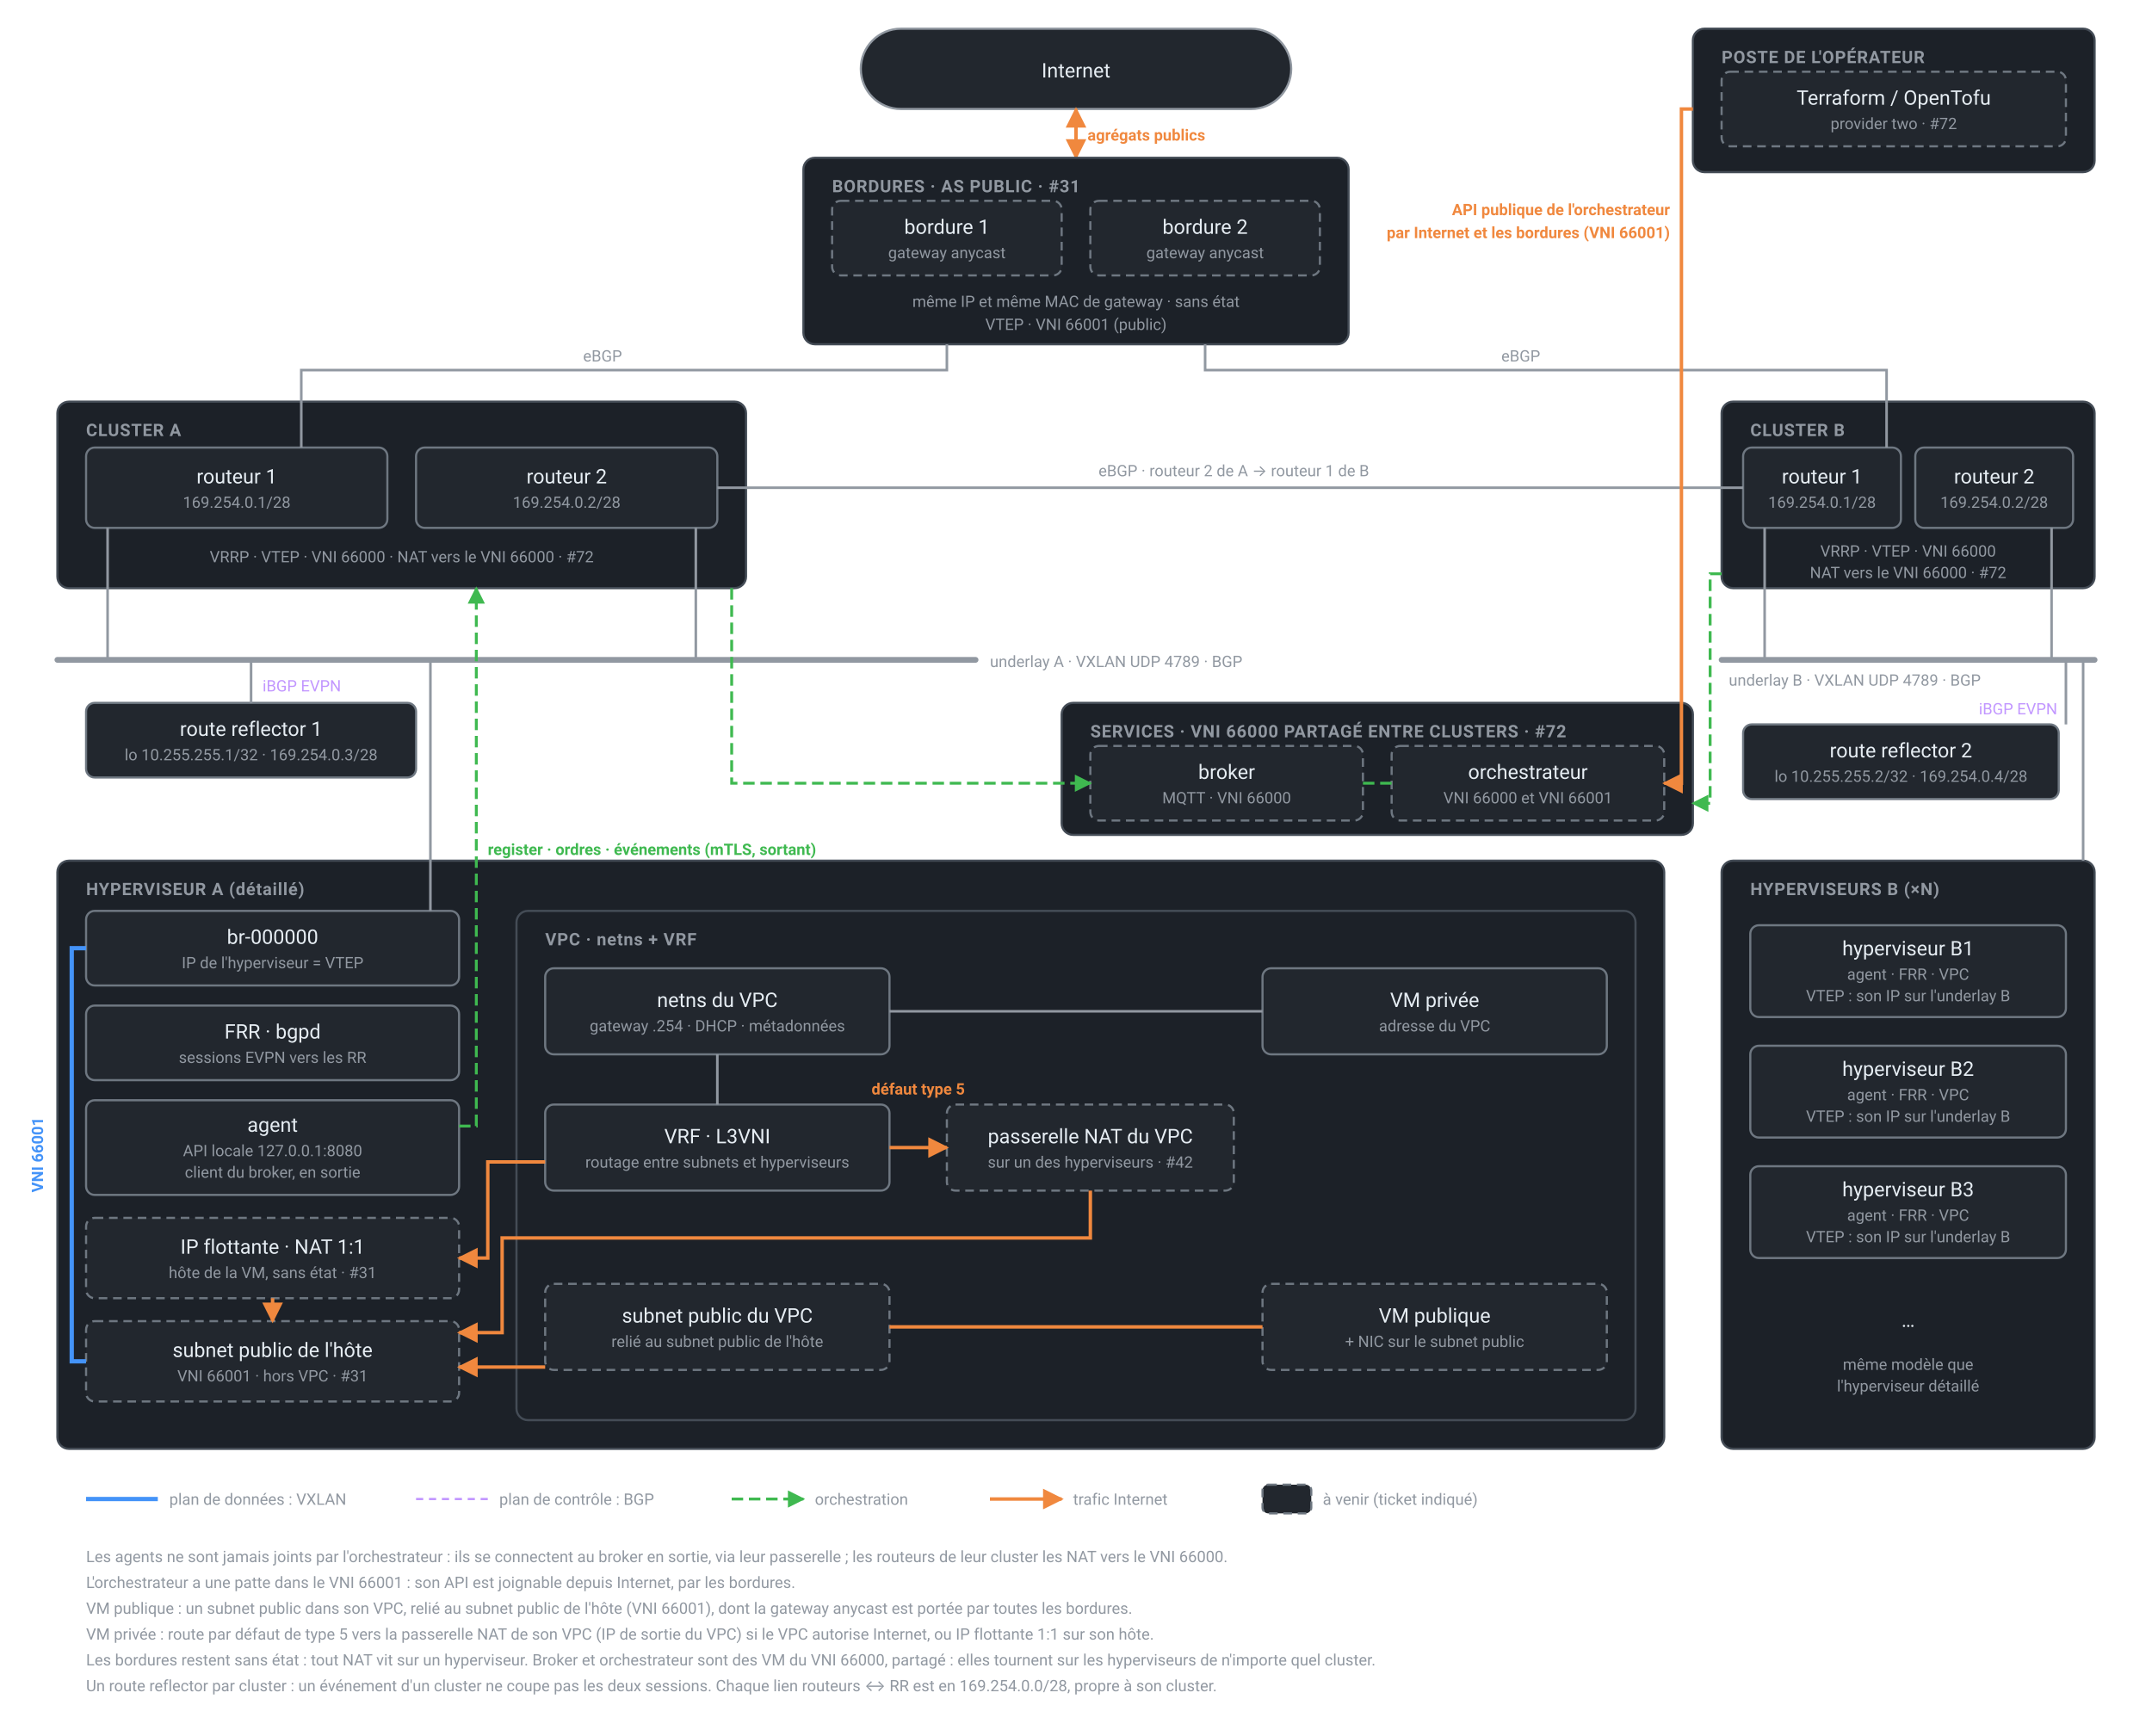
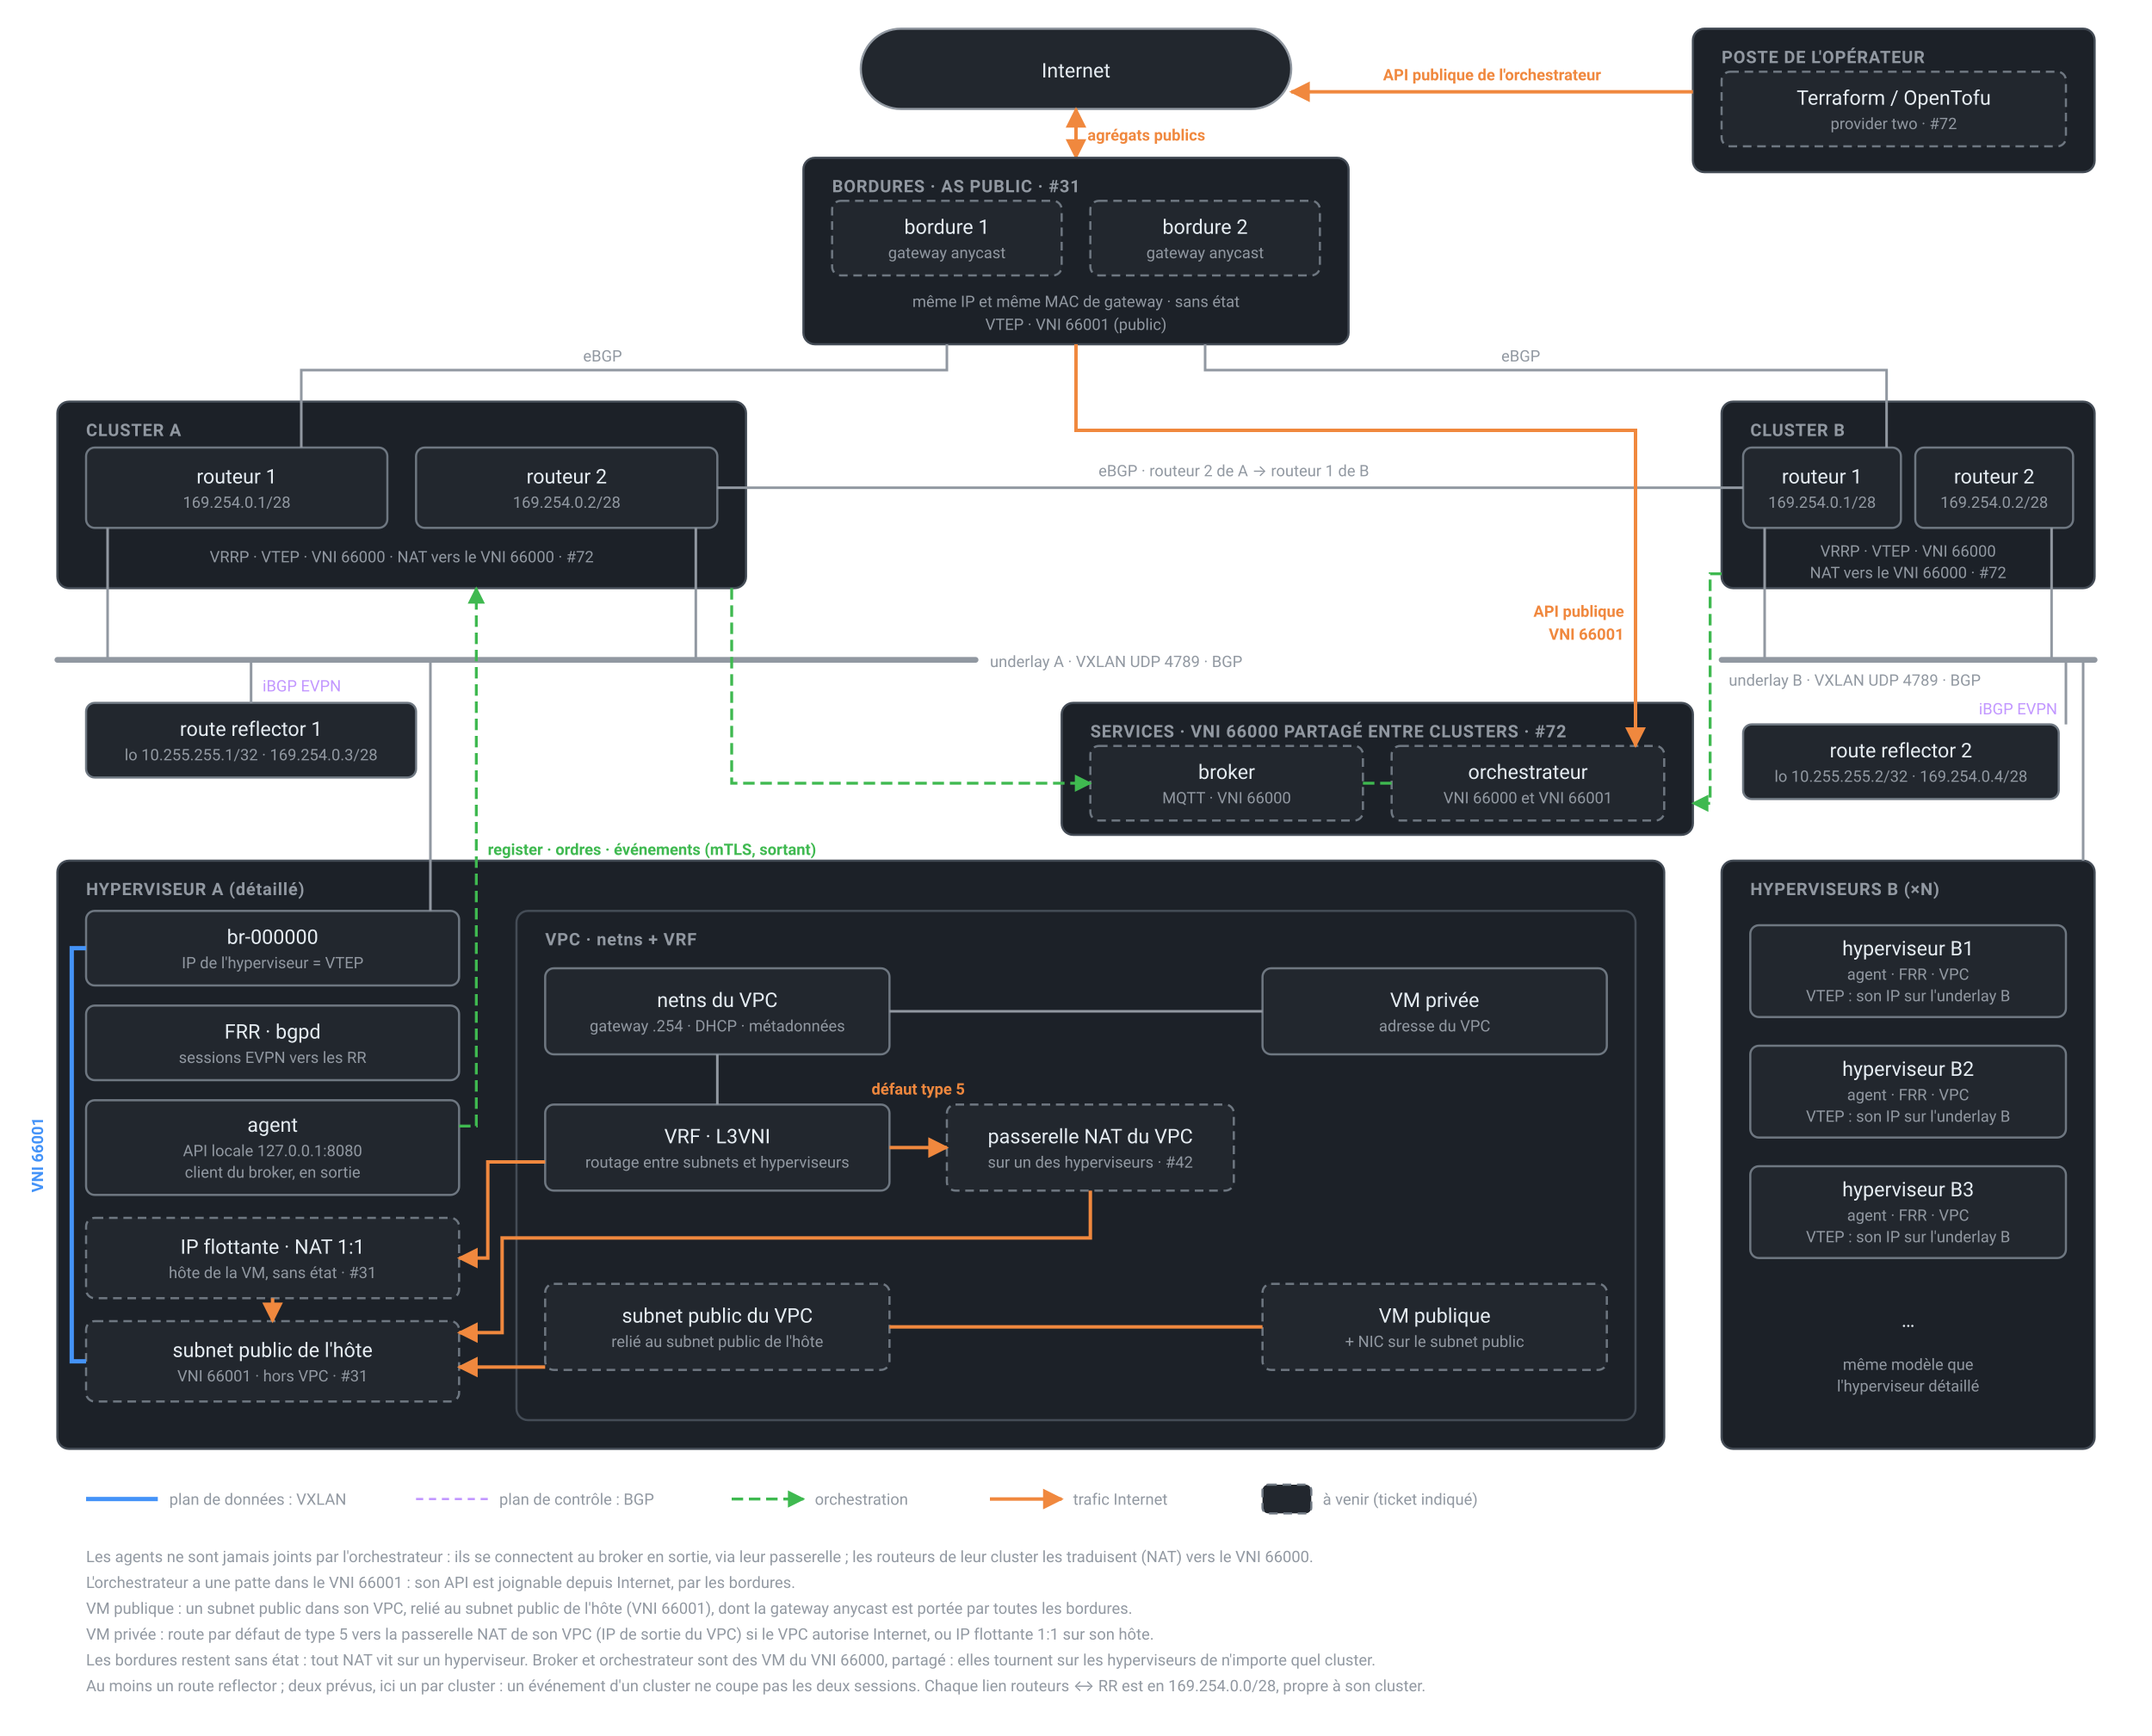
- <svg xmlns="http://www.w3.org/2000/svg" viewBox="0 0 1500 1210" width="1500" height="1210" role="img" aria-label="Vue d'ensemble : Internet, bordures, routeurs du cluster, services, orchestration et hyperviseurs">
+ <svg xmlns="http://www.w3.org/2000/svg" viewBox="0 0 1500 1210" width="1500" height="1210" role="img" aria-label="Vue d'ensemble : Internet, bordures, deux clusters, route reflectors, services partagés et hyperviseurs">
  <style>
    .lbl { font-family: -apple-system, "Segoe UI", Roboto, sans-serif; font-size: 14px; fill: #e6edf3; }
    .sub { font-family: -apple-system, "Segoe UI", Roboto, sans-serif; font-size: 11px; fill: #9198a1; }
    .grp { font-family: -apple-system, "Segoe UI", Roboto, sans-serif; font-size: 12px; font-weight: 600; fill: #9198a1; letter-spacing: .04em; }
    .ctrlt { font-family: -apple-system, "Segoe UI", Roboto, sans-serif; font-size: 11px; fill: #c297ff; }
    .datat { font-family: -apple-system, "Segoe UI", Roboto, sans-serif; font-size: 11px; font-weight: 600; fill: #4493f8; }
    .orcht { font-family: -apple-system, "Segoe UI", Roboto, sans-serif; font-size: 11px; font-weight: 600; fill: #3fb950; }
    .nett { font-family: -apple-system, "Segoe UI", Roboto, sans-serif; font-size: 11px; font-weight: 600; fill: #f0883e; }
    .box { fill: #22272e; stroke: #6e7781; stroke-width: 1.5; }
    .future { fill: #22272e; stroke: #6e7781; stroke-width: 1.5; stroke-dasharray: 6 4; }
    .group { fill: #1c2128; stroke: #444c56; stroke-width: 1.5; }
    .pill { fill: #22272e; stroke: #9198a1; stroke-width: 1.5; }
    .bus { stroke: #9198a1; stroke-width: 4; fill: none; stroke-linecap: round; }
    .link { stroke: #9198a1; stroke-width: 1.8; fill: none; }
    .ctrl { stroke: #c297ff; stroke-width: 1.6; fill: none; stroke-dasharray: 5 4; }
    .data { stroke: #4493f8; stroke-width: 3; fill: none; }
    .orch { stroke: #3fb950; stroke-width: 2; fill: none; stroke-dasharray: 8 4; }
    .net { stroke: #f0883e; stroke-width: 2.4; fill: none; }
    .head-ctrl { fill: #c297ff; }
    .head-data { fill: #4493f8; }
    .head-orch { fill: #3fb950; }
    .head-net { fill: #f0883e; }
  </style>
  <defs>
    <marker id="a-ctrl" viewBox="0 0 10 10" refX="9" refY="5" markerWidth="7" markerHeight="7" orient="auto-start-reverse">
      <path class="head-ctrl" d="M0 0 L10 5 L0 10 z" />
    </marker>
    <marker id="a-data" viewBox="0 0 10 10" refX="9" refY="5" markerWidth="5" markerHeight="5" orient="auto-start-reverse">
      <path class="head-data" d="M0 0 L10 5 L0 10 z" />
    </marker>
    <marker id="a-orch" viewBox="0 0 10 10" refX="9" refY="5" markerWidth="6" markerHeight="6" orient="auto-start-reverse">
      <path class="head-orch" d="M0 0 L10 5 L0 10 z" />
    </marker>
    <marker id="a-net" viewBox="0 0 10 10" refX="9" refY="5" markerWidth="6" markerHeight="6" orient="auto-start-reverse">
      <path class="head-net" d="M0 0 L10 5 L0 10 z" />
    </marker>
  </defs>
  <rect class="pill" x="600" y="20" width="300" height="56" rx="28" />
  <text class="lbl" x="750" y="54" text-anchor="middle">Internet</text>
  <path class="net" d="M750 76 V110" marker-start="url(#a-net)" marker-end="url(#a-net)" />
  <text class="nett" x="758" y="98" text-anchor="start">agrégats publics</text>
  <rect class="group" x="560" y="110" width="380" height="130" rx="8" />
  <text class="grp" x="580" y="134">BORDURES · AS PUBLIC · #31</text>
  <rect class="future" x="580" y="140" width="160" height="52" rx="6" />
  <text class="lbl" x="660.0" y="163.0" text-anchor="middle">bordure 1</text>
  <text class="sub" x="660.0" y="180.0" text-anchor="middle">gateway anycast</text>
  <rect class="future" x="760" y="140" width="160" height="52" rx="6" />
  <text class="lbl" x="840.0" y="163.0" text-anchor="middle">bordure 2</text>
  <text class="sub" x="840.0" y="180.0" text-anchor="middle">gateway anycast</text>
  <text class="sub" x="750" y="214" text-anchor="middle">même IP et même MAC de gateway · sans état</text>
  <text class="sub" x="750" y="230" text-anchor="middle">VTEP · VNI 66001 (public)</text>
  <rect class="group" x="1180" y="20" width="280" height="100" rx="8" />
  <text class="grp" x="1200" y="44">POSTE DE L'OPÉRATEUR</text>
  <rect class="future" x="1200" y="50" width="240" height="52" rx="6" />
  <text class="lbl" x="1320.0" y="73.0" text-anchor="middle">Terraform / OpenTofu</text>
  <text class="sub" x="1320.0" y="90.0" text-anchor="middle">provider two · #72</text>
-   <text class="nett" x="1164" y="150" text-anchor="end">API publique de l'orchestrateur</text>
-   <text class="nett" x="1164" y="166" text-anchor="end">par Internet et les bordures (VNI 66001)</text>
+   <path class="net" d="M1180 64 H900" marker-end="url(#a-net)" />
+   <text class="nett" x="1040" y="56" text-anchor="middle">API publique de l'orchestrateur</text>
  <rect class="group" x="40" y="280" width="480" height="130" rx="8" />
  <text class="grp" x="60" y="304">CLUSTER A</text>
  <rect class="box" x="60" y="312" width="210" height="56" rx="6" />
  <text class="lbl" x="165.0" y="337.0" text-anchor="middle">routeur 1</text>
  <text class="sub" x="165.0" y="354.0" text-anchor="middle">169.254.0.1/28</text>
  <rect class="box" x="290" y="312" width="210" height="56" rx="6" />
  <text class="lbl" x="395.0" y="337.0" text-anchor="middle">routeur 2</text>
  <text class="sub" x="395.0" y="354.0" text-anchor="middle">169.254.0.2/28</text>
  <text class="sub" x="280" y="392" text-anchor="middle">VRRP · VTEP · VNI 66000 · NAT vers le VNI 66000 · #72</text>
  <rect class="group" x="1200" y="280" width="260" height="130" rx="8" />
  <text class="grp" x="1220" y="304">CLUSTER B</text>
  <rect class="box" x="1215" y="312" width="110" height="56" rx="6" />
  <text class="lbl" x="1270.0" y="337.0" text-anchor="middle">routeur 1</text>
  <text class="sub" x="1270.0" y="354.0" text-anchor="middle">169.254.0.1/28</text>
  <rect class="box" x="1335" y="312" width="110" height="56" rx="6" />
  <text class="lbl" x="1390.0" y="337.0" text-anchor="middle">routeur 2</text>
  <text class="sub" x="1390.0" y="354.0" text-anchor="middle">169.254.0.2/28</text>
  <text class="sub" x="1330" y="388" text-anchor="middle">VRRP · VTEP · VNI 66000</text>
  <text class="sub" x="1330" y="403" text-anchor="middle">NAT vers le VNI 66000 · #72</text>
  <line class="bus" x1="1200" y1="460" x2="1460" y2="460" />
  <text class="sub" x="1205" y="478" text-anchor="start">underlay B · VXLAN UDP 4789 · BGP</text>
  <path class="link" d="M1230 368 V460" />
  <path class="link" d="M1430 368 V460" />
  <rect class="box" x="1215" y="505" width="220" height="52" rx="6" />
  <text class="lbl" x="1325.0" y="528.0" text-anchor="middle">route reflector 2</text>
  <text class="sub" x="1325.0" y="545.0" text-anchor="middle">lo 10.255.255.2/32 · 169.254.0.4/28</text>
  <path class="link" d="M1440 460 V505" />
  <text class="ctrlt" x="1434" y="498" text-anchor="end">iBGP EVPN</text>
  <rect class="group" x="1200" y="600" width="260" height="410" rx="8" />
  <text class="grp" x="1220" y="624">HYPERVISEURS B (×N)</text>
  <rect class="box" x="1220" y="645" width="220" height="64" rx="6" />
  <text class="lbl" x="1330.0" y="666.0" text-anchor="middle">hyperviseur B1</text>
  <text class="sub" x="1330.0" y="683.0" text-anchor="middle">agent · FRR · VPC</text>
  <text class="sub" x="1330.0" y="698.0" text-anchor="middle">VTEP : son IP sur l'underlay B</text>
  <rect class="box" x="1220" y="729" width="220" height="64" rx="6" />
  <text class="lbl" x="1330.0" y="750.0" text-anchor="middle">hyperviseur B2</text>
  <text class="sub" x="1330.0" y="767.0" text-anchor="middle">agent · FRR · VPC</text>
  <text class="sub" x="1330.0" y="782.0" text-anchor="middle">VTEP : son IP sur l'underlay B</text>
  <rect class="box" x="1220" y="813" width="220" height="64" rx="6" />
  <text class="lbl" x="1330.0" y="834.0" text-anchor="middle">hyperviseur B3</text>
  <text class="sub" x="1330.0" y="851.0" text-anchor="middle">agent · FRR · VPC</text>
  <text class="sub" x="1330.0" y="866.0" text-anchor="middle">VTEP : son IP sur l'underlay B</text>
  <text class="lbl" x="1330" y="925" text-anchor="middle">…</text>
  <text class="sub" x="1330" y="955" text-anchor="middle">même modèle que</text>
  <text class="sub" x="1330" y="970" text-anchor="middle">l'hyperviseur détaillé</text>
  <path class="link" d="M1452 460 V600" />
  <path class="link" d="M500 340 H1215" />
  <text class="sub" x="860" y="332" text-anchor="middle">eBGP · routeur 2 de A → routeur 1 de B</text>
  <path class="link" d="M660 240 V258 H210 V312" />
  <path class="link" d="M840 240 V258 H1315 V312" />
  <text class="sub" x="420" y="252" text-anchor="middle">eBGP</text>
  <text class="sub" x="1060" y="252" text-anchor="middle">eBGP</text>
  <line class="bus" x1="40" y1="460" x2="680" y2="460" />
  <text class="sub" x="690" y="465" text-anchor="start">underlay A · VXLAN UDP 4789 · BGP</text>
  <path class="link" d="M75 368 V460" />
  <path class="link" d="M485 368 V460" />
  <rect class="box" x="60" y="490" width="230" height="52" rx="6" />
  <text class="lbl" x="175.0" y="513.0" text-anchor="middle">route reflector 1</text>
  <text class="sub" x="175.0" y="530.0" text-anchor="middle">lo 10.255.255.1/32 · 169.254.0.3/28</text>
  <path class="link" d="M175 460 V490" />
  <text class="ctrlt" x="183" y="482" text-anchor="start">iBGP EVPN</text>
  <rect class="group" x="740" y="490" width="440" height="92" rx="8" />
  <text class="grp" x="760" y="514">SERVICES · VNI 66000 PARTAGÉ ENTRE CLUSTERS · #72</text>
  <rect class="future" x="760" y="520" width="190" height="52" rx="6" />
  <text class="lbl" x="855.0" y="543.0" text-anchor="middle">broker</text>
  <text class="sub" x="855.0" y="560.0" text-anchor="middle">MQTT · VNI 66000</text>
  <rect class="future" x="970" y="520" width="190" height="52" rx="6" />
  <text class="lbl" x="1065.0" y="543.0" text-anchor="middle">orchestrateur</text>
  <text class="sub" x="1065.0" y="560.0" text-anchor="middle">VNI 66000 et VNI 66001</text>
  <path class="orch" d="M950 546 H970" />
  <path class="orch" d="M510 410 V546 H760" marker-end="url(#a-orch)" />
  <path class="orch" d="M1200 400 H1192 V560 H1180" marker-end="url(#a-orch)" />
  <rect class="group" x="40" y="600" width="1120" height="410" rx="8" />
  <text class="grp" x="60" y="624">HYPERVISEUR A (détaillé)</text>
  <rect class="box" x="60" y="635" width="260" height="52" rx="6" />
  <text class="lbl" x="190.0" y="658.0" text-anchor="middle">br-000000</text>
  <text class="sub" x="190.0" y="675.0" text-anchor="middle">IP de l'hyperviseur = VTEP</text>
  <rect class="box" x="60" y="701" width="260" height="52" rx="6" />
  <text class="lbl" x="190.0" y="724.0" text-anchor="middle">FRR · bgpd</text>
  <text class="sub" x="190.0" y="741.0" text-anchor="middle">sessions EVPN vers les RR</text>
  <rect class="box" x="60" y="767" width="260" height="66" rx="6" />
  <text class="lbl" x="190.0" y="789.0" text-anchor="middle">agent</text>
  <text class="sub" x="190.0" y="806.0" text-anchor="middle">API locale 127.0.0.1:8080</text>
  <text class="sub" x="190.0" y="821.0" text-anchor="middle">client du broker, en sortie</text>
  <rect class="future" x="60" y="849" width="260" height="56" rx="6" />
  <text class="lbl" x="190.0" y="874.0" text-anchor="middle">IP flottante · NAT 1:1</text>
  <text class="sub" x="190.0" y="891.0" text-anchor="middle">hôte de la VM, sans état · #31</text>
  <rect class="future" x="60" y="921" width="260" height="56" rx="6" />
  <text class="lbl" x="190.0" y="946.0" text-anchor="middle">subnet public de l'hôte</text>
  <text class="sub" x="190.0" y="963.0" text-anchor="middle">VNI 66001 · hors VPC · #31</text>
  <rect class="group" x="360" y="635" width="780" height="355" rx="8" />
  <text class="grp" x="380" y="659">VPC · netns + VRF</text>
  <rect class="box" x="380" y="675" width="240" height="60" rx="6" />
  <text class="lbl" x="500.0" y="702.0" text-anchor="middle">netns du VPC</text>
  <text class="sub" x="500.0" y="719.0" text-anchor="middle">gateway .254 · DHCP · métadonnées</text>
  <rect class="box" x="380" y="770" width="240" height="60" rx="6" />
  <text class="lbl" x="500.0" y="797.0" text-anchor="middle">VRF · L3VNI</text>
  <text class="sub" x="500.0" y="814.0" text-anchor="middle">routage entre subnets et hyperviseurs</text>
  <rect class="future" x="660" y="770" width="200" height="60" rx="6" />
  <text class="lbl" x="760.0" y="797.0" text-anchor="middle">passerelle NAT du VPC</text>
  <text class="sub" x="760.0" y="814.0" text-anchor="middle">sur un des hyperviseurs · #42</text>
  <rect class="future" x="380" y="895" width="240" height="60" rx="6" />
  <text class="lbl" x="500.0" y="922.0" text-anchor="middle">subnet public du VPC</text>
  <text class="sub" x="500.0" y="939.0" text-anchor="middle">relié au subnet public de l'hôte</text>
  <rect class="box" x="880" y="675" width="240" height="60" rx="6" />
  <text class="lbl" x="1000.0" y="702.0" text-anchor="middle">VM privée</text>
  <text class="sub" x="1000.0" y="719.0" text-anchor="middle">adresse du VPC</text>
  <rect class="future" x="880" y="895" width="240" height="60" rx="6" />
  <text class="lbl" x="1000.0" y="922.0" text-anchor="middle">VM publique</text>
  <text class="sub" x="1000.0" y="939.0" text-anchor="middle">+ NIC sur le subnet public</text>
  <path class="link" d="M880 705 H620" />
  <path class="link" d="M500 735 V770" />
  <path class="net" d="M880 925 H620" />
  <path class="net" d="M380 953 H320" marker-end="url(#a-net)" />
  <path class="net" d="M380 810 H340 V877 H320" marker-end="url(#a-net)" />
  <path class="net" d="M620 800 H660" marker-end="url(#a-net)" />
  <path class="net" d="M760 830 V863 H350 V929 H320" marker-end="url(#a-net)" />
  <text class="nett" x="640" y="763" text-anchor="middle">défaut type 5</text>
  <path class="net" d="M190 905 V921" marker-end="url(#a-net)" />
  <path class="data" d="M60 949 H50 V661 H60" />
  <text class="datat" x="30" y="805" text-anchor="middle" transform="rotate(-90 30 805)">VNI 66001</text>
  <path class="link" d="M300 635 V460" />
  <path class="orch" d="M320 785 H332 V410" marker-end="url(#a-orch)" />
  <text class="orcht" x="340" y="596" text-anchor="start">register · ordres · événements (mTLS, sortant)</text>
-   <path class="net" d="M1180 76 H1172 V546 H1160" marker-end="url(#a-net)" />
+   <path class="net" d="M750 240 V300 H1140 V520" marker-end="url(#a-net)" />
+   <text class="nett" x="1132" y="430" text-anchor="end">API publique</text>
+   <text class="nett" x="1132" y="446" text-anchor="end">VNI 66001</text>
  <path class="data" d="M60 1045 H110" />
  <text class="sub" x="118" y="1049" text-anchor="start">plan de données : VXLAN</text>
  <path class="ctrl" d="M290 1045 H340" />
  <text class="sub" x="348" y="1049" text-anchor="start">plan de contrôle : BGP</text>
  <path class="orch" d="M510 1045 H560" marker-end="url(#a-orch)" />
  <text class="sub" x="568" y="1049" text-anchor="start">orchestration</text>
  <path class="net" d="M690 1045 H740" marker-end="url(#a-net)" />
  <text class="sub" x="748" y="1049" text-anchor="start">trafic Internet</text>
  <rect class="future" x="880" y="1035" width="34" height="20" rx="4" />
  <text class="sub" x="922" y="1049" text-anchor="start">à venir (ticket indiqué)</text>
-   <text class="sub" x="60" y="1089" text-anchor="start">Les agents ne sont jamais joints par l'orchestrateur : ils se connectent au broker en sortie, via leur passerelle ; les routeurs de leur cluster les NAT vers le VNI 66000.</text>
+   <text class="sub" x="60" y="1089" text-anchor="start">Les agents ne sont jamais joints par l'orchestrateur : ils se connectent au broker en sortie, via leur passerelle ; les routeurs de leur cluster les traduisent (NAT) vers le VNI 66000.</text>
  <text class="sub" x="60" y="1107" text-anchor="start">L'orchestrateur a une patte dans le VNI 66001 : son API est joignable depuis Internet, par les bordures.</text>
  <text class="sub" x="60" y="1125" text-anchor="start">VM publique : un subnet public dans son VPC, relié au subnet public de l'hôte (VNI 66001), dont la gateway anycast est portée par toutes les bordures.</text>
  <text class="sub" x="60" y="1143" text-anchor="start">VM privée : route par défaut de type 5 vers la passerelle NAT de son VPC (IP de sortie du VPC) si le VPC autorise Internet, ou IP flottante 1:1 sur son hôte.</text>
  <text class="sub" x="60" y="1161" text-anchor="start">Les bordures restent sans état : tout NAT vit sur un hyperviseur. Broker et orchestrateur sont des VM du VNI 66000, partagé : elles tournent sur les hyperviseurs de n'importe quel cluster.</text>
-   <text class="sub" x="60" y="1179" text-anchor="start">Un route reflector par cluster : un événement d'un cluster ne coupe pas les deux sessions. Chaque lien routeurs ↔ RR est en 169.254.0.0/28, propre à son cluster.</text>
+   <text class="sub" x="60" y="1179" text-anchor="start">Au moins un route reflector ; deux prévus, ici un par cluster : un événement d'un cluster ne coupe pas les deux sessions. Chaque lien routeurs ↔ RR est en 169.254.0.0/28, propre à son cluster.</text>
</svg>
